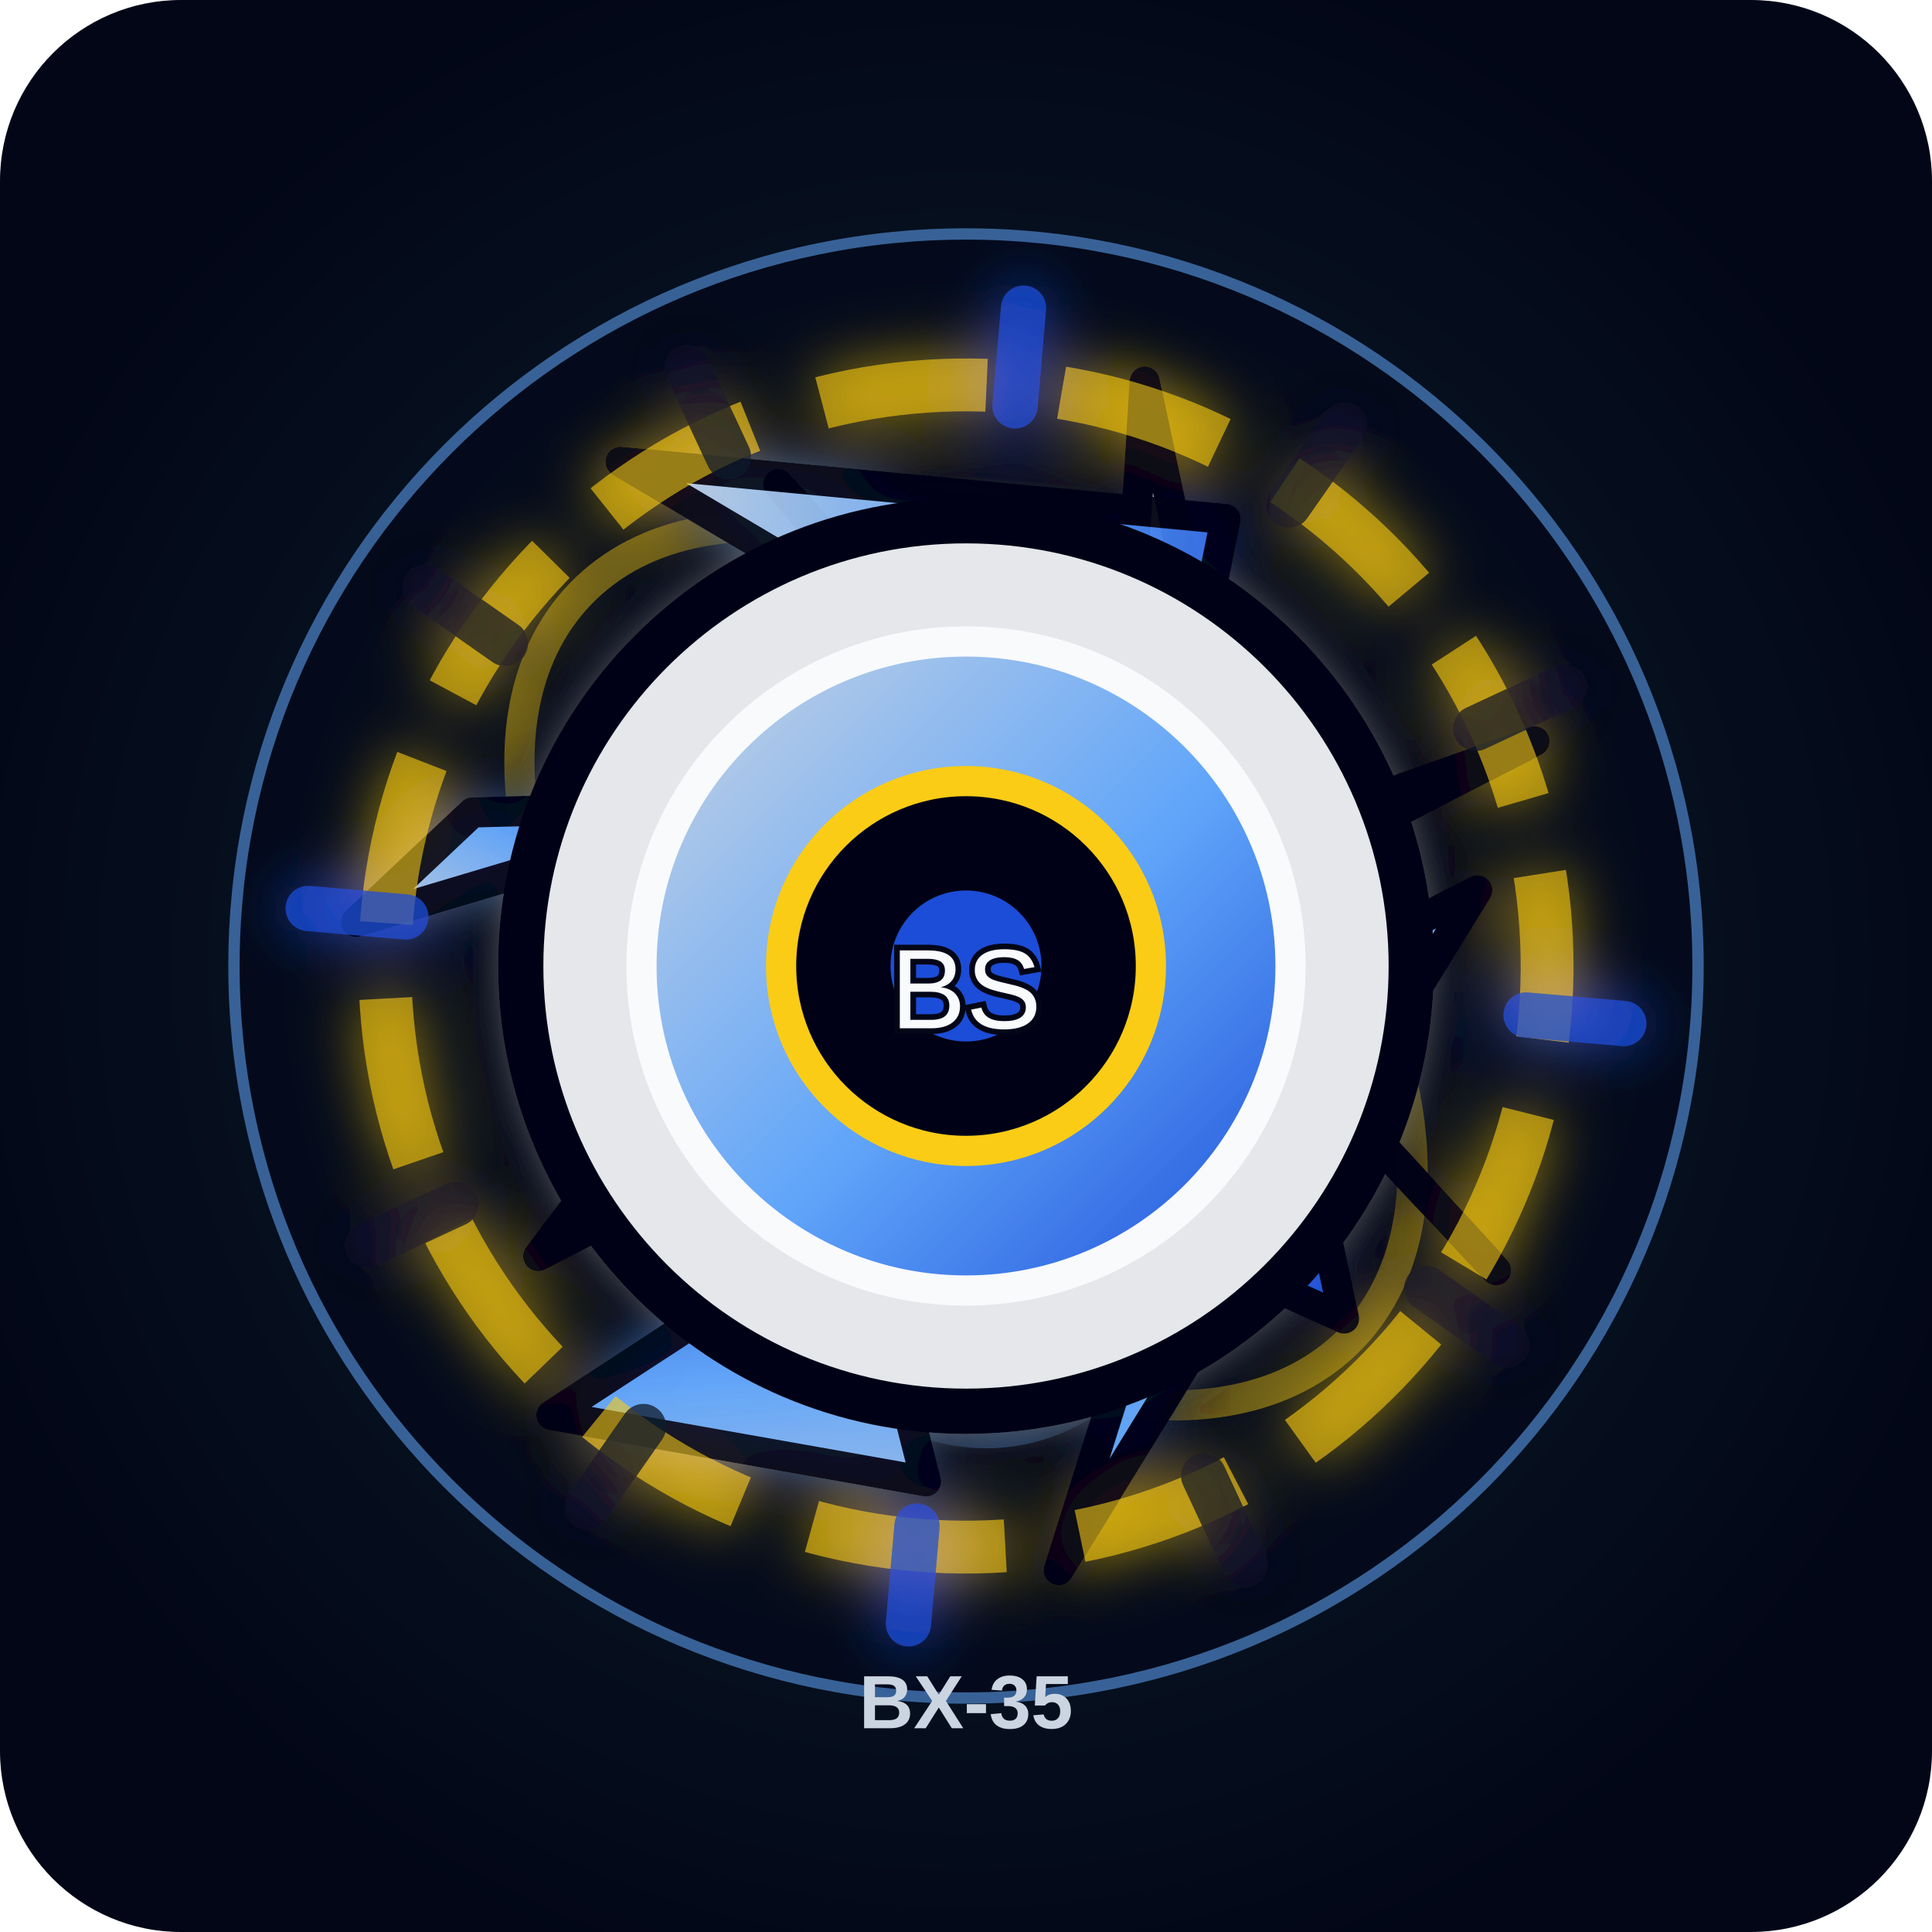
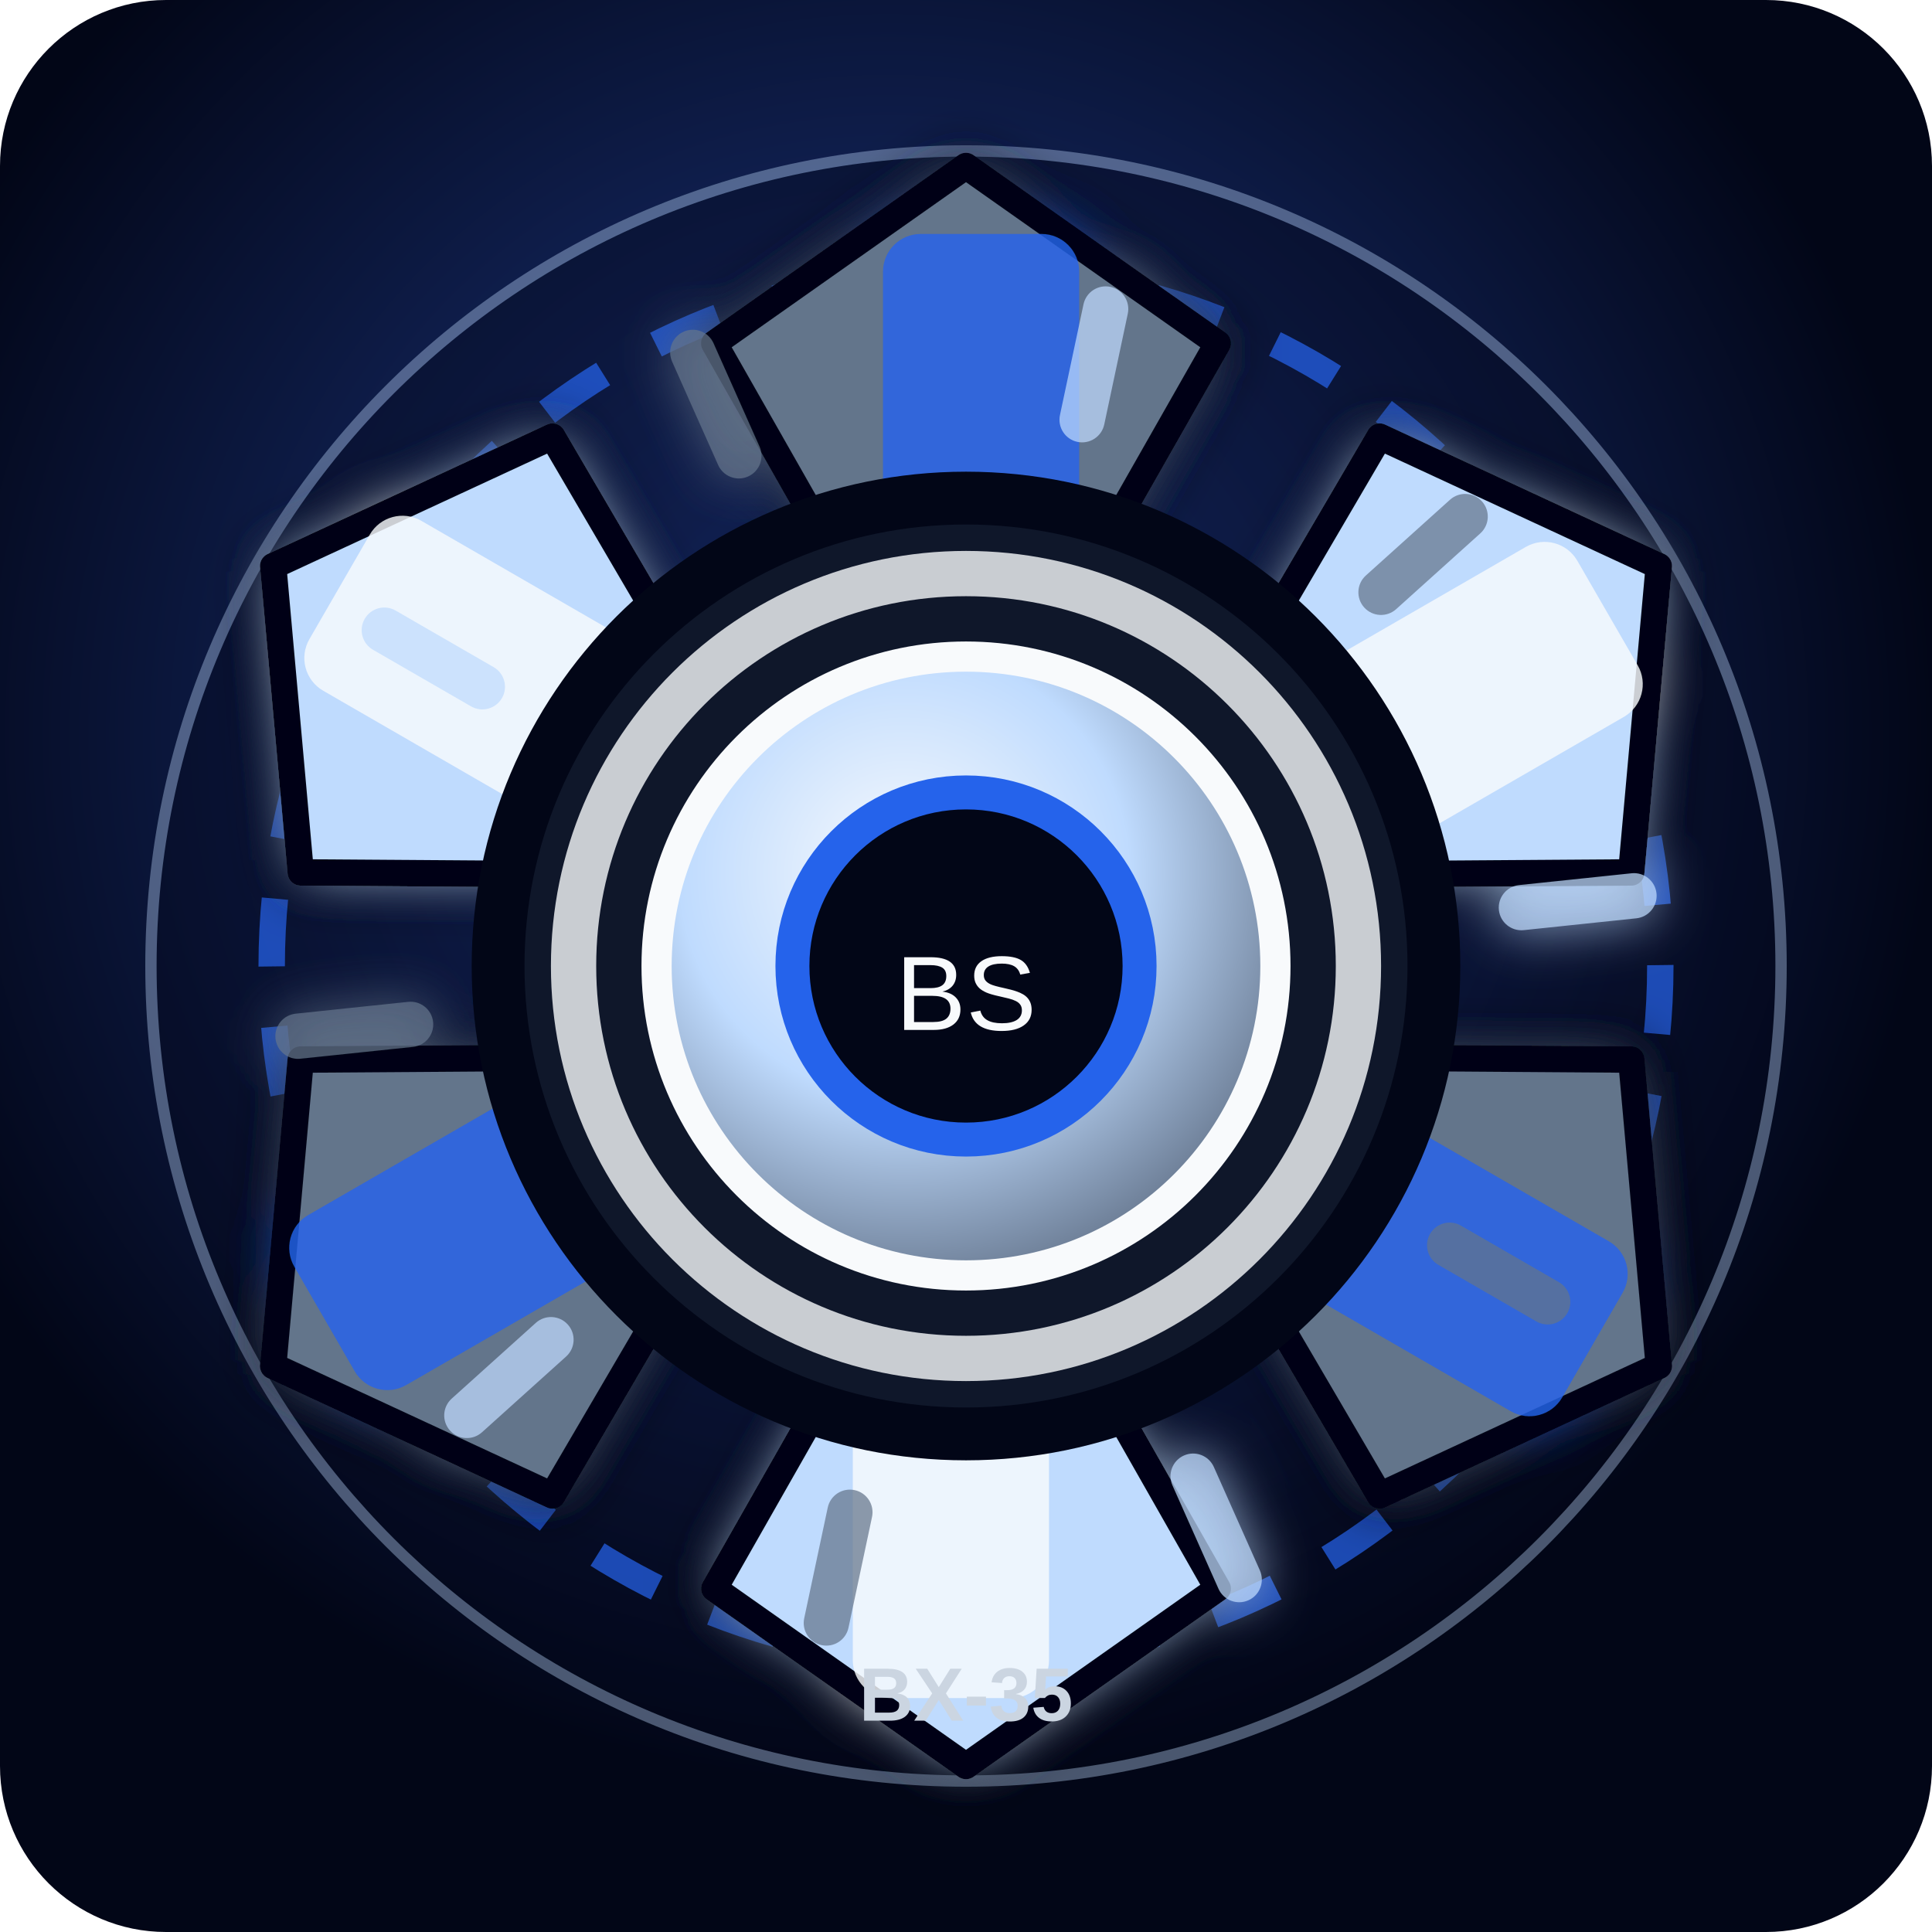
- <svg xmlns="http://www.w3.org/2000/svg" viewBox="0 0 512 512" role="img" aria-label="Black Shell 4-60D original 2D Beyblade style visual">
+ <svg xmlns="http://www.w3.org/2000/svg" viewBox="0 0 512 512" role="img" aria-label="Black Shell 4-60D original 2D fan-safe visual: defense armor profile">
  <defs>
-     <radialGradient id="bg" cx="50%" cy="50%" r="55%">
-       <stop offset="0" stop-color="#1e293b" />
-       <stop offset="0.62" stop-color="#07111f" />
+     <radialGradient id="bg" cx="46%" cy="38%" r="75%">
+       <stop offset="0" stop-color="#1e3a8a" />
+       <stop offset="0.72" stop-color="#020617" />
      <stop offset="1" stop-color="#020617" />
    </radialGradient>
-     <linearGradient id="bladeGrad" x1="0" y1="0" x2="1" y2="1">
-       <stop offset="0" stop-color="#cbd5e1" />
-       <stop offset="0.55" stop-color="#60a5fa" />
-       <stop offset="1" stop-color="#1d4ed8" />
-     </linearGradient>
-     <filter id="glow" x="-20%" y="-20%" width="140%" height="140%">
-       <feGaussianBlur stdDeviation="8" result="blur" />
+     <radialGradient id="core" cx="40%" cy="35%" r="70%">
+       <stop offset="0" stop-color="#f8fafc" />
+       <stop offset="0.52" stop-color="#bfdbfe" />
+       <stop offset="1" stop-color="#64748b" />
+     </radialGradient>
+     <filter id="glow" x="-22%" y="-22%" width="144%" height="144%">
+       <feGaussianBlur stdDeviation="7" result="blur" />
      <feMerge>
        <feMergeNode in="blur" />
        <feMergeNode in="SourceGraphic" />
      </feMerge>
    </filter>
  </defs>
-   <rect width="512" height="512" rx="48" fill="url(#bg)" />
-   <circle cx="256" cy="256" r="194" fill="#020617" opacity="0.55" stroke="#60a5fa" stroke-width="3" />
-   <ellipse cx="256" cy="256" rx="142" ry="86" fill="none" stroke="#facc15" stroke-width="8" opacity="0.42" transform="rotate(44 256 256)" />
-   <ellipse cx="256" cy="256" rx="124" ry="76" fill="none" stroke="#60a5fa" stroke-width="8" opacity="0.36" transform="rotate(86 256 256)" />
-   <ellipse cx="256" cy="256" rx="106" ry="66" fill="none" stroke="#facc15" stroke-width="8" opacity="0.3" transform="rotate(128 256 256)" />
-   <ellipse cx="256" cy="256" rx="88" ry="56" fill="none" stroke="#60a5fa" stroke-width="8" opacity="0.24" transform="rotate(170 256 256)" />
+   <rect width="512" height="512" rx="44" fill="url(#bg)" />
+   <circle cx="256" cy="256" r="216" fill="#020617" opacity="0.38" stroke="#bfdbfe" stroke-width="3" />
+   <circle cx="256" cy="256" r="184" fill="none" stroke="#2563eb" stroke-width="7" stroke-dasharray="18 16" opacity="0.72" />
  <g filter="url(#glow)">
-     <path d="M256 94 L379.135 316.057 L306.912 306.912 Z" fill="url(#bladeGrad)" stroke="#020617" stroke-width="8" stroke-linejoin="round" transform="rotate(17 256 256)" opacity="0.96" />
-     <path d="M256 94 L285.819 389.715 L247.939 327.547 Z" fill="url(#bladeGrad)" stroke="#020617" stroke-width="8" stroke-linejoin="round" transform="rotate(68.42857 256 256)" opacity="0.96" />
-     <path d="M256 94 L170.049 362.684 L195.036 294.306 Z" fill="url(#bladeGrad)" stroke="#020617" stroke-width="8" stroke-linejoin="round" transform="rotate(119.8571 256 256)" opacity="0.96" />
-     <path d="M256 94 L119.002 255.317 L188.04 232.22 Z" fill="url(#bladeGrad)" stroke="#020617" stroke-width="8" stroke-linejoin="round" transform="rotate(171.2857 256 256)" opacity="0.96" />
-     <path d="M256 94 L171.117 148.464 L232.22 188.04 Z" fill="url(#bladeGrad)" stroke="#020617" stroke-width="8" stroke-linejoin="round" transform="rotate(222.7143 256 256)" opacity="0.96" />
-     <path d="M256 94 L287.151 122.589 L294.306 195.036 Z" fill="url(#bladeGrad)" stroke="#020617" stroke-width="8" stroke-linejoin="round" transform="rotate(274.1429 256 256)" opacity="0.96" />
-     <path d="M256 94 L379.728 197.174 L327.547 247.939 Z" fill="url(#bladeGrad)" stroke="#020617" stroke-width="8" stroke-linejoin="round" transform="rotate(325.5714 256 256)" opacity="0.96" />
-     <circle cx="256" cy="256" r="154" fill="none" stroke="#facc15" stroke-width="14" opacity="0.6" stroke-dasharray="44 20" transform="rotate(89 256 256)" />
-     <rect x="250" y="75" width="12" height="38" rx="6" fill="#1d4ed8" opacity="0.75" transform="rotate(5 256 256)" />
-     <rect x="250" y="75" width="12" height="38" rx="6" fill="#0f172a" opacity="0.75" transform="rotate(35 256 256)" />
-     <rect x="250" y="75" width="12" height="38" rx="6" fill="#0f172a" opacity="0.75" transform="rotate(65 256 256)" />
-     <rect x="250" y="75" width="12" height="38" rx="6" fill="#1d4ed8" opacity="0.75" transform="rotate(95 256 256)" />
-     <rect x="250" y="75" width="12" height="38" rx="6" fill="#0f172a" opacity="0.75" transform="rotate(125 256 256)" />
-     <rect x="250" y="75" width="12" height="38" rx="6" fill="#0f172a" opacity="0.75" transform="rotate(155 256 256)" />
-     <rect x="250" y="75" width="12" height="38" rx="6" fill="#1d4ed8" opacity="0.75" transform="rotate(185 256 256)" />
-     <rect x="250" y="75" width="12" height="38" rx="6" fill="#0f172a" opacity="0.75" transform="rotate(215 256 256)" />
-     <rect x="250" y="75" width="12" height="38" rx="6" fill="#0f172a" opacity="0.75" transform="rotate(245 256 256)" />
-     <rect x="250" y="75" width="12" height="38" rx="6" fill="#1d4ed8" opacity="0.75" transform="rotate(275 256 256)" />
-     <rect x="250" y="75" width="12" height="38" rx="6" fill="#0f172a" opacity="0.75" transform="rotate(305 256 256)" />
-     <rect x="250" y="75" width="12" height="38" rx="6" fill="#0f172a" opacity="0.75" transform="rotate(335 256 256)" />
-     <circle cx="256" cy="256" r="118" fill="#e5e7eb" stroke="#020617" stroke-width="12" />
-     <circle cx="256" cy="256" r="86" fill="url(#bladeGrad)" stroke="#f8fafc" stroke-width="8" />
-     <circle cx="256" cy="256" r="49" fill="#020617" stroke="#facc15" stroke-width="8" />
-     <circle cx="256" cy="256" r="24" fill="#1d4ed8" stroke="#020617" stroke-width="8" />
+     <polygon points="224.4,152.7 189.3,91.0 256.0,44.0 322.7,91.0 287.6,152.7" fill="#64748b" stroke="#020617" stroke-width="7" stroke-linejoin="round" />
+     <rect x="234" y="62" width="52" height="82" rx="10" fill="#2563eb" opacity="0.82" transform="rotate(0 256 256)" />
+     <polygon points="329.7,177.0 365.6,115.7 439.6,150.0 432.3,231.2 361.2,231.7" fill="#bfdbfe" stroke="#020617" stroke-width="7" stroke-linejoin="round" />
+     <rect x="234" y="62" width="52" height="82" rx="10" fill="#f8fafc" opacity="0.82" transform="rotate(60 256 256)" />
+     <polygon points="361.2,280.3 432.3,280.8 439.6,362.0 365.6,396.3 329.7,335.0" fill="#64748b" stroke="#020617" stroke-width="7" stroke-linejoin="round" />
+     <rect x="234" y="62" width="52" height="82" rx="10" fill="#2563eb" opacity="0.82" transform="rotate(120 256 256)" />
+     <polygon points="287.6,359.3 322.7,421.0 256.0,468.0 189.3,421.0 224.4,359.3" fill="#bfdbfe" stroke="#020617" stroke-width="7" stroke-linejoin="round" />
+     <rect x="234" y="62" width="52" height="82" rx="10" fill="#f8fafc" opacity="0.82" transform="rotate(180 256 256)" />
+     <polygon points="182.3,335.0 146.4,396.3 72.4,362.0 79.7,280.8 150.8,280.3" fill="#64748b" stroke="#020617" stroke-width="7" stroke-linejoin="round" />
+     <rect x="234" y="62" width="52" height="82" rx="10" fill="#2563eb" opacity="0.82" transform="rotate(240 256 256)" />
+     <polygon points="150.8,231.7 79.7,231.2 72.4,150.0 146.4,115.7 182.3,177.0" fill="#bfdbfe" stroke="#020617" stroke-width="7" stroke-linejoin="round" />
+     <rect x="234" y="62" width="52" height="82" rx="10" fill="#f8fafc" opacity="0.82" transform="rotate(300 256 256)" />
+     <rect x="250" y="72" width="12" height="42" rx="6" fill="#bfdbfe" opacity="0.72" transform="rotate(12 256 256)" />
+     <rect x="250" y="72" width="12" height="42" rx="6" fill="#64748b" opacity="0.72" transform="rotate(48 256 256)" />
+     <rect x="250" y="72" width="12" height="42" rx="6" fill="#bfdbfe" opacity="0.72" transform="rotate(84 256 256)" />
+     <rect x="250" y="72" width="12" height="42" rx="6" fill="#64748b" opacity="0.72" transform="rotate(120 256 256)" />
+     <rect x="250" y="72" width="12" height="42" rx="6" fill="#bfdbfe" opacity="0.72" transform="rotate(156 256 256)" />
+     <rect x="250" y="72" width="12" height="42" rx="6" fill="#64748b" opacity="0.72" transform="rotate(192 256 256)" />
+     <rect x="250" y="72" width="12" height="42" rx="6" fill="#bfdbfe" opacity="0.72" transform="rotate(228 256 256)" />
+     <rect x="250" y="72" width="12" height="42" rx="6" fill="#64748b" opacity="0.72" transform="rotate(264 256 256)" />
+     <rect x="250" y="72" width="12" height="42" rx="6" fill="#bfdbfe" opacity="0.72" transform="rotate(300 256 256)" />
+     <rect x="250" y="72" width="12" height="42" rx="6" fill="#64748b" opacity="0.72" transform="rotate(336 256 256)" />
  </g>
-   <text x="256" y="264" text-anchor="middle" dominant-baseline="middle" font-family="Arial Black, Arial, sans-serif" font-size="30" fill="#f8fafc" stroke="#020617" stroke-width="3" paint-order="stroke">BS</text>
-   <text x="256" y="458" text-anchor="middle" font-family="Arial, sans-serif" font-size="20" font-weight="700" fill="#cbd5e1">BX-35</text>
+   <circle cx="256" cy="256" r="124" fill="#0f172a" stroke="#020617" stroke-width="14" />
+   <circle cx="256" cy="256" r="104" fill="none" stroke="#f8fafc" stroke-width="12" opacity="0.8" />
+   <circle cx="256" cy="256" r="82" fill="url(#core)" stroke="#f8fafc" stroke-width="8" />
+   <circle cx="256" cy="256" r="46" fill="#020617" stroke="#2563eb" stroke-width="9" />
+   <text x="256" y="265" text-anchor="middle" dominant-baseline="middle" font-family="Arial Black, Arial, sans-serif" font-size="28" fill="#f8fafc">BS</text>
+   <text x="256" y="456" text-anchor="middle" font-family="Arial, sans-serif" font-size="20" font-weight="800" fill="#cbd5e1">BX-35</text>
</svg>
